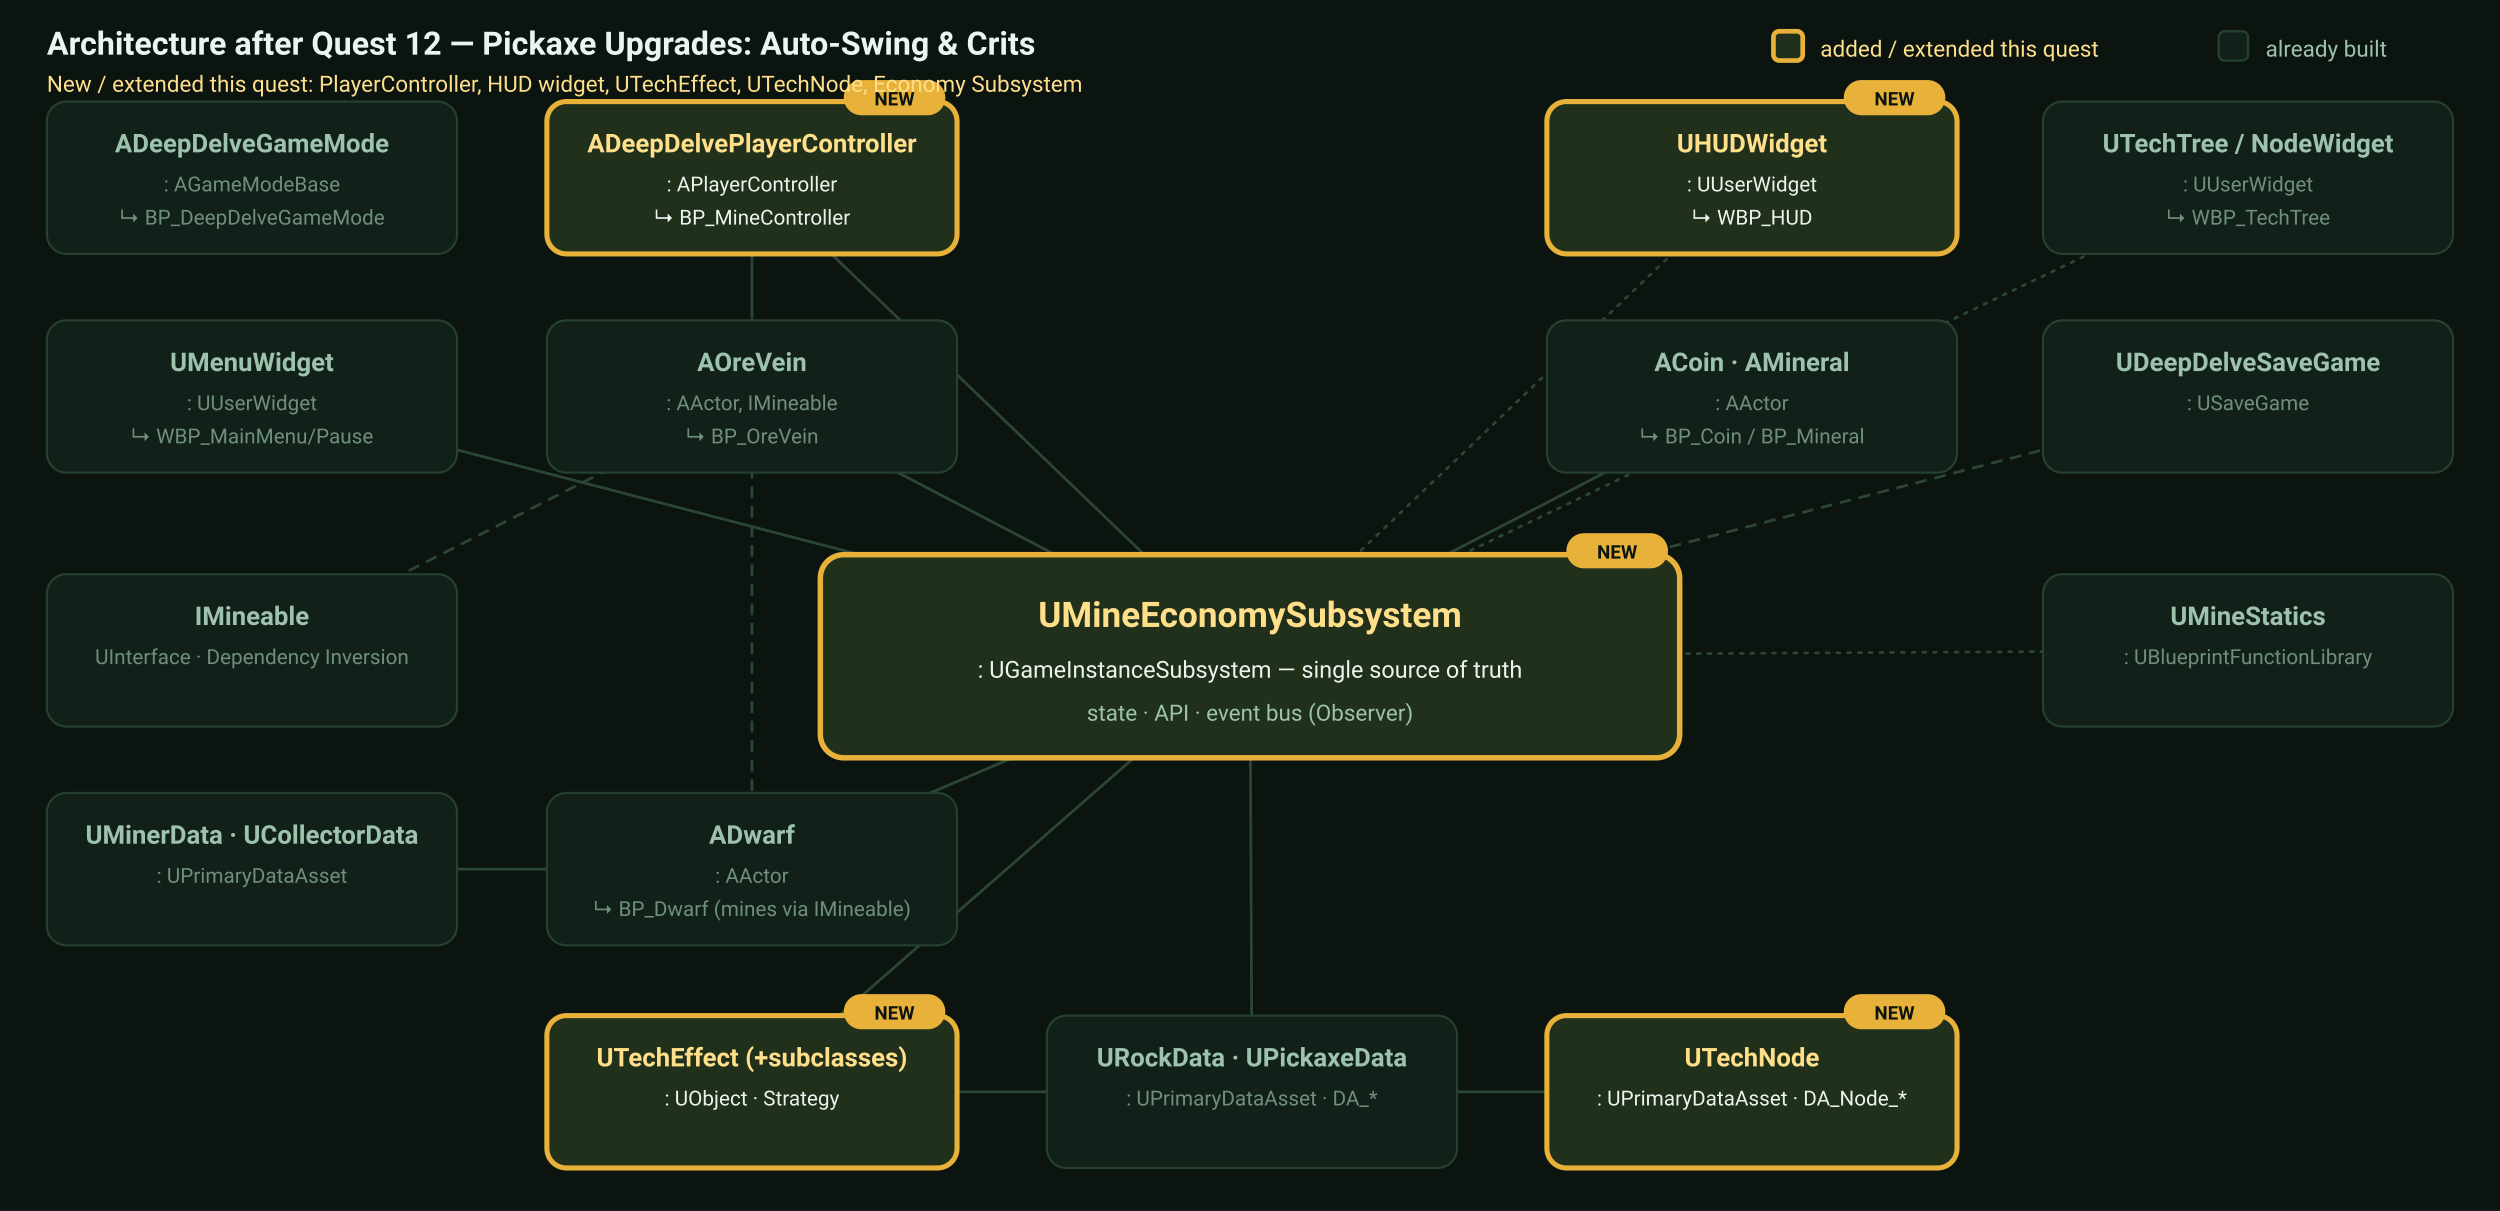
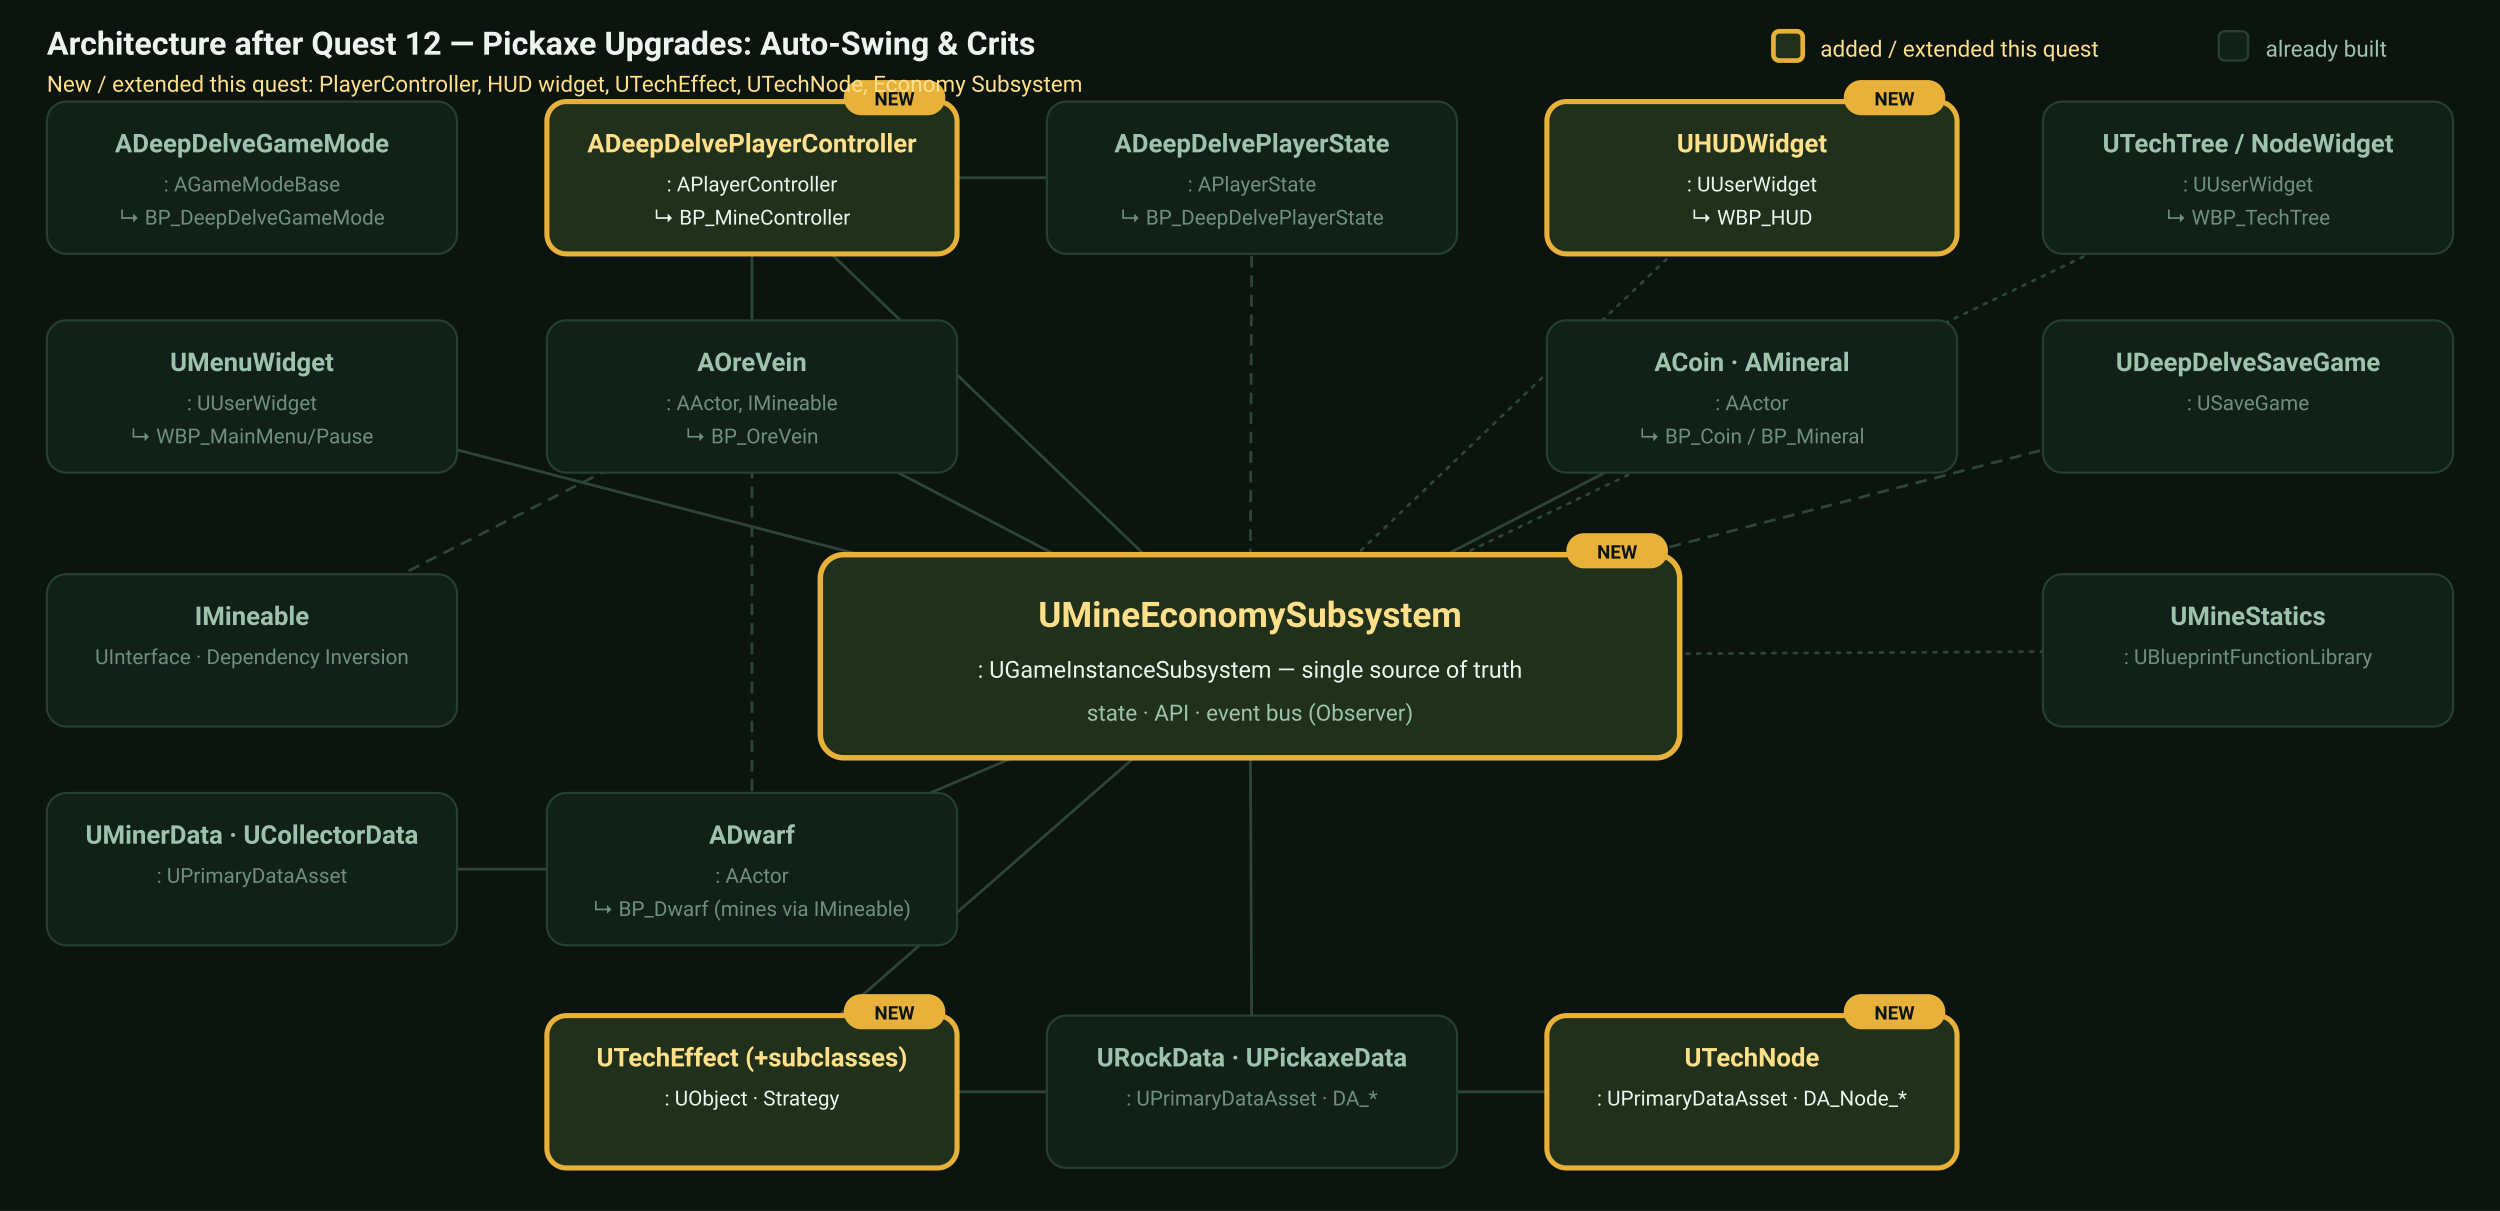
<svg xmlns="http://www.w3.org/2000/svg" viewBox="0 0 1280 620" font-family="-apple-system,BlinkMacSystemFont,Segoe UI,Roboto,Helvetica,Arial,sans-serif" role="img">
  <defs>
    <marker id="ar" markerWidth="10" markerHeight="10" refX="7" refY="4.5" orient="auto">
      <path d="M0,0 L9,4.5 L0,9 z" fill="#2c4636" />
    </marker>
    <marker id="arG" markerWidth="10" markerHeight="10" refX="7" refY="4.5" orient="auto">
      <path d="M0,0 L9,4.5 L0,9 z" fill="#e8b23a" />
    </marker>
    <marker id="arF" markerWidth="10" markerHeight="10" refX="7" refY="4.5" orient="auto">
      <path d="M0,0 L9,4.5 L0,9 z" fill="#3a5a45" />
    </marker>
  </defs>
  <rect x="0" y="0" width="1280" height="620" fill="#0c1410" />
+   <line x1="385.0" y1="91.0" x2="641.0" y2="91.0" stroke="#2c4636" stroke-width="1.4" marker-end="url(#ar)" />
+   <line x1="641.0" y1="91.0" x2="640.0" y2="336.0" stroke="#2c4636" stroke-width="1.4" stroke-dasharray="6 4" marker-end="url(#ar)" />
  <line x1="385.0" y1="91.0" x2="385.0" y2="203.0" stroke="#2c4636" stroke-width="1.4" marker-end="url(#ar)" />
  <line x1="129.0" y1="333.0" x2="385.0" y2="203.0" stroke="#2c4636" stroke-width="1.4" stroke-dasharray="6 4" marker-end="url(#ar)" />
  <line x1="385.0" y1="91.0" x2="640.0" y2="336.0" stroke="#2c4636" stroke-width="1.4" marker-end="url(#ar)" />
  <line x1="385.0" y1="203.0" x2="640.0" y2="336.0" stroke="#2c4636" stroke-width="1.4" marker-end="url(#ar)" />
  <line x1="897.0" y1="203.0" x2="640.0" y2="336.0" stroke="#2c4636" stroke-width="1.4" marker-end="url(#ar)" />
  <line x1="897.0" y1="91.0" x2="640.0" y2="336.0" stroke="#2c4636" stroke-width="1.4" stroke-dasharray="1.5 4" stroke-linecap="round" marker-end="url(#ar)" />
  <line x1="1151.0" y1="333.0" x2="640.0" y2="336.0" stroke="#2c4636" stroke-width="1.4" stroke-dasharray="1.5 4" stroke-linecap="round" marker-end="url(#ar)" />
  <line x1="641.0" y1="559.0" x2="640.0" y2="336.0" stroke="#2c4636" stroke-width="1.4" marker-end="url(#ar)" />
  <line x1="385.0" y1="559.0" x2="640.0" y2="336.0" stroke="#2c4636" stroke-width="1.4" marker-end="url(#ar)" />
  <line x1="897.0" y1="559.0" x2="385.0" y2="559.0" stroke="#2c4636" stroke-width="1.4" marker-end="url(#ar)" />
  <line x1="1151.0" y1="91.0" x2="640.0" y2="336.0" stroke="#2c4636" stroke-width="1.4" stroke-dasharray="1.5 4" stroke-linecap="round" marker-end="url(#ar)" />
  <line x1="385.0" y1="445.0" x2="640.0" y2="336.0" stroke="#2c4636" stroke-width="1.4" marker-end="url(#ar)" />
  <line x1="385.0" y1="445.0" x2="385.0" y2="203.0" stroke="#2c4636" stroke-width="1.4" stroke-dasharray="6 4" marker-end="url(#ar)" />
  <line x1="129.0" y1="445.0" x2="385.0" y2="445.0" stroke="#2c4636" stroke-width="1.4" marker-end="url(#ar)" />
  <line x1="129.0" y1="203.0" x2="640.0" y2="336.0" stroke="#2c4636" stroke-width="1.4" marker-end="url(#ar)" />
  <line x1="1151.0" y1="203.0" x2="640.0" y2="336.0" stroke="#2c4636" stroke-width="1.4" stroke-dasharray="6 4" marker-end="url(#ar)" />
  <rect x="24" y="52" width="210" height="78" rx="10" fill="#12201a" stroke="#25402f" stroke-width="1.1" />
  <text x="129.0" y="78" text-anchor="middle" fill="#9dc3ad" font-size="13.2" font-weight="700">ADeepDelveGameMode</text>
  <text x="129.0" y="98" text-anchor="middle" fill="#6f8f7d" font-size="10.6" font-weight="400">: AGameModeBase</text>
  <text x="129.0" y="115" text-anchor="middle" fill="#6f8f7d" font-size="10.6" font-weight="400">↳ BP_DeepDelveGameMode</text>
  <rect x="280" y="52" width="210" height="78" rx="10" fill="#20301a" stroke="#e8b23a" stroke-width="2.6" />
  <text x="385.0" y="78" text-anchor="middle" fill="#ffdf8a" font-size="13.2" font-weight="700">ADeepDelvePlayerController</text>
  <text x="385.0" y="98" text-anchor="middle" fill="#e9f5ee" font-size="10.6" font-weight="400">: APlayerController</text>
  <text x="385.0" y="115" text-anchor="middle" fill="#e9f5ee" font-size="10.6" font-weight="400">↳ BP_MineController</text>
  <rect x="432" y="41" width="52" height="18" rx="9" fill="#e8b23a" />
  <text x="458" y="54" text-anchor="middle" fill="#0c1410" font-size="9.6" font-weight="700">NEW</text>
+   <rect x="536" y="52" width="210" height="78" rx="10" fill="#12201a" stroke="#25402f" stroke-width="1.1" />
+   <text x="641.0" y="78" text-anchor="middle" fill="#9dc3ad" font-size="13.2" font-weight="700">ADeepDelvePlayerState</text>
+   <text x="641.0" y="98" text-anchor="middle" fill="#6f8f7d" font-size="10.6" font-weight="400">: APlayerState</text>
+   <text x="641.0" y="115" text-anchor="middle" fill="#6f8f7d" font-size="10.6" font-weight="400">↳ BP_DeepDelvePlayerState</text>
  <rect x="792" y="52" width="210" height="78" rx="10" fill="#20301a" stroke="#e8b23a" stroke-width="2.6" />
  <text x="897.0" y="78" text-anchor="middle" fill="#ffdf8a" font-size="13.2" font-weight="700">UHUDWidget</text>
  <text x="897.0" y="98" text-anchor="middle" fill="#e9f5ee" font-size="10.6" font-weight="400">: UUserWidget</text>
  <text x="897.0" y="115" text-anchor="middle" fill="#e9f5ee" font-size="10.6" font-weight="400">↳ WBP_HUD</text>
  <rect x="944" y="41" width="52" height="18" rx="9" fill="#e8b23a" />
  <text x="970" y="54" text-anchor="middle" fill="#0c1410" font-size="9.6" font-weight="700">NEW</text>
  <rect x="1046" y="52" width="210" height="78" rx="10" fill="#12201a" stroke="#25402f" stroke-width="1.1" />
  <text x="1151.0" y="78" text-anchor="middle" fill="#9dc3ad" font-size="13.2" font-weight="700">UTechTree / NodeWidget</text>
  <text x="1151.0" y="98" text-anchor="middle" fill="#6f8f7d" font-size="10.6" font-weight="400">: UUserWidget</text>
  <text x="1151.0" y="115" text-anchor="middle" fill="#6f8f7d" font-size="10.6" font-weight="400">↳ WBP_TechTree</text>
  <rect x="24" y="164" width="210" height="78" rx="10" fill="#12201a" stroke="#25402f" stroke-width="1.1" />
  <text x="129.0" y="190" text-anchor="middle" fill="#9dc3ad" font-size="13.2" font-weight="700">UMenuWidget</text>
  <text x="129.0" y="210" text-anchor="middle" fill="#6f8f7d" font-size="10.6" font-weight="400">: UUserWidget</text>
  <text x="129.0" y="227" text-anchor="middle" fill="#6f8f7d" font-size="10.6" font-weight="400">↳ WBP_MainMenu/Pause</text>
  <rect x="280" y="164" width="210" height="78" rx="10" fill="#12201a" stroke="#25402f" stroke-width="1.1" />
  <text x="385.0" y="190" text-anchor="middle" fill="#9dc3ad" font-size="13.2" font-weight="700">AOreVein</text>
  <text x="385.0" y="210" text-anchor="middle" fill="#6f8f7d" font-size="10.6" font-weight="400">: AActor, IMineable</text>
  <text x="385.0" y="227" text-anchor="middle" fill="#6f8f7d" font-size="10.6" font-weight="400">↳ BP_OreVein</text>
  <rect x="792" y="164" width="210" height="78" rx="10" fill="#12201a" stroke="#25402f" stroke-width="1.1" />
  <text x="897.0" y="190" text-anchor="middle" fill="#9dc3ad" font-size="13.2" font-weight="700">ACoin · AMineral</text>
  <text x="897.0" y="210" text-anchor="middle" fill="#6f8f7d" font-size="10.6" font-weight="400">: AActor</text>
  <text x="897.0" y="227" text-anchor="middle" fill="#6f8f7d" font-size="10.6" font-weight="400">↳ BP_Coin / BP_Mineral</text>
  <rect x="1046" y="164" width="210" height="78" rx="10" fill="#12201a" stroke="#25402f" stroke-width="1.1" />
  <text x="1151.0" y="190" text-anchor="middle" fill="#9dc3ad" font-size="13.2" font-weight="700">UDeepDelveSaveGame</text>
  <text x="1151.0" y="210" text-anchor="middle" fill="#6f8f7d" font-size="10.6" font-weight="400">: USaveGame</text>
  <rect x="24" y="294" width="210" height="78" rx="10" fill="#12201a" stroke="#25402f" stroke-width="1.1" />
  <text x="129.0" y="320" text-anchor="middle" fill="#9dc3ad" font-size="13.2" font-weight="700">IMineable</text>
  <text x="129.0" y="340" text-anchor="middle" fill="#6f8f7d" font-size="10.6" font-weight="400">UInterface · Dependency Inversion</text>
  <rect x="1046" y="294" width="210" height="78" rx="10" fill="#12201a" stroke="#25402f" stroke-width="1.1" />
  <text x="1151.0" y="320" text-anchor="middle" fill="#9dc3ad" font-size="13.2" font-weight="700">UMineStatics</text>
  <text x="1151.0" y="340" text-anchor="middle" fill="#6f8f7d" font-size="10.6" font-weight="400">: UBlueprintFunctionLibrary</text>
  <rect x="24" y="406" width="210" height="78" rx="10" fill="#12201a" stroke="#25402f" stroke-width="1.1" />
  <text x="129.0" y="432" text-anchor="middle" fill="#9dc3ad" font-size="13.2" font-weight="700">UMinerData · UCollectorData</text>
  <text x="129.0" y="452" text-anchor="middle" fill="#6f8f7d" font-size="10.6" font-weight="400">: UPrimaryDataAsset</text>
  <rect x="280" y="406" width="210" height="78" rx="10" fill="#12201a" stroke="#25402f" stroke-width="1.1" />
  <text x="385.0" y="432" text-anchor="middle" fill="#9dc3ad" font-size="13.2" font-weight="700">ADwarf</text>
  <text x="385.0" y="452" text-anchor="middle" fill="#6f8f7d" font-size="10.6" font-weight="400">: AActor</text>
  <text x="385.0" y="469" text-anchor="middle" fill="#6f8f7d" font-size="10.6" font-weight="400">↳ BP_Dwarf (mines via IMineable)</text>
  <rect x="280" y="520" width="210" height="78" rx="10" fill="#20301a" stroke="#e8b23a" stroke-width="2.6" />
  <text x="385.0" y="546" text-anchor="middle" fill="#ffdf8a" font-size="13.2" font-weight="700">UTechEffect (+subclasses)</text>
  <text x="385.0" y="566" text-anchor="middle" fill="#e9f5ee" font-size="10.6" font-weight="400">: UObject · Strategy</text>
  <rect x="432" y="509" width="52" height="18" rx="9" fill="#e8b23a" />
  <text x="458" y="522" text-anchor="middle" fill="#0c1410" font-size="9.6" font-weight="700">NEW</text>
  <rect x="536" y="520" width="210" height="78" rx="10" fill="#12201a" stroke="#25402f" stroke-width="1.1" />
  <text x="641.0" y="546" text-anchor="middle" fill="#9dc3ad" font-size="13.2" font-weight="700">URockData · UPickaxeData</text>
  <text x="641.0" y="566" text-anchor="middle" fill="#6f8f7d" font-size="10.6" font-weight="400">: UPrimaryDataAsset · DA_*</text>
  <rect x="792" y="520" width="210" height="78" rx="10" fill="#20301a" stroke="#e8b23a" stroke-width="2.6" />
  <text x="897.0" y="546" text-anchor="middle" fill="#ffdf8a" font-size="13.2" font-weight="700">UTechNode</text>
  <text x="897.0" y="566" text-anchor="middle" fill="#e9f5ee" font-size="10.6" font-weight="400">: UPrimaryDataAsset · DA_Node_*</text>
  <rect x="944" y="509" width="52" height="18" rx="9" fill="#e8b23a" />
  <text x="970" y="522" text-anchor="middle" fill="#0c1410" font-size="9.6" font-weight="700">NEW</text>
  <rect x="420" y="284" width="440" height="104" rx="12" fill="#20301a" stroke="#e8b23a" stroke-width="2.8" />
  <text x="640.0" y="321" text-anchor="middle" fill="#ffdf8a" font-size="18" font-weight="700">UMineEconomySubsystem</text>
  <text x="640.0" y="347" text-anchor="middle" fill="#e9f5ee" font-size="12" font-weight="400">: UGameInstanceSubsystem — single source of truth</text>
  <text x="640.0" y="369" text-anchor="middle" fill="#9dc3ad" font-size="11.5" font-weight="400">state · API · event bus (Observer)</text>
  <rect x="802" y="273" width="52" height="18" rx="9" fill="#e8b23a" />
  <text x="828" y="286" text-anchor="middle" fill="#0c1410" font-size="9.6" font-weight="700">NEW</text>
  <text x="24" y="28" text-anchor="start" fill="#e9f5ee" font-size="16.5" font-weight="700">Architecture after Quest 12 — Pickaxe Upgrades: Auto-Swing &amp; Crits</text>
  <text x="24" y="47" text-anchor="start" fill="#ffdf8a" font-size="11.5" font-weight="400">New / extended this quest: PlayerController, HUD widget, UTechEffect, UTechNode, Economy Subsystem</text>
  <g>
    <rect x="908" y="16" width="15" height="15" rx="3" fill="#20301a" stroke="#e8b23a" stroke-width="2.4" />
    <text x="932" y="29" text-anchor="start" fill="#ffdf8a" font-size="11.5" font-weight="400">added / extended this quest</text>
    <rect x="1136" y="16" width="15" height="15" rx="3" fill="#12201a" stroke="#25402f" stroke-width="1.2" />
    <text x="1160" y="29" text-anchor="start" fill="#9dc3ad" font-size="11.5" font-weight="400">already built</text>
  </g>
</svg>
